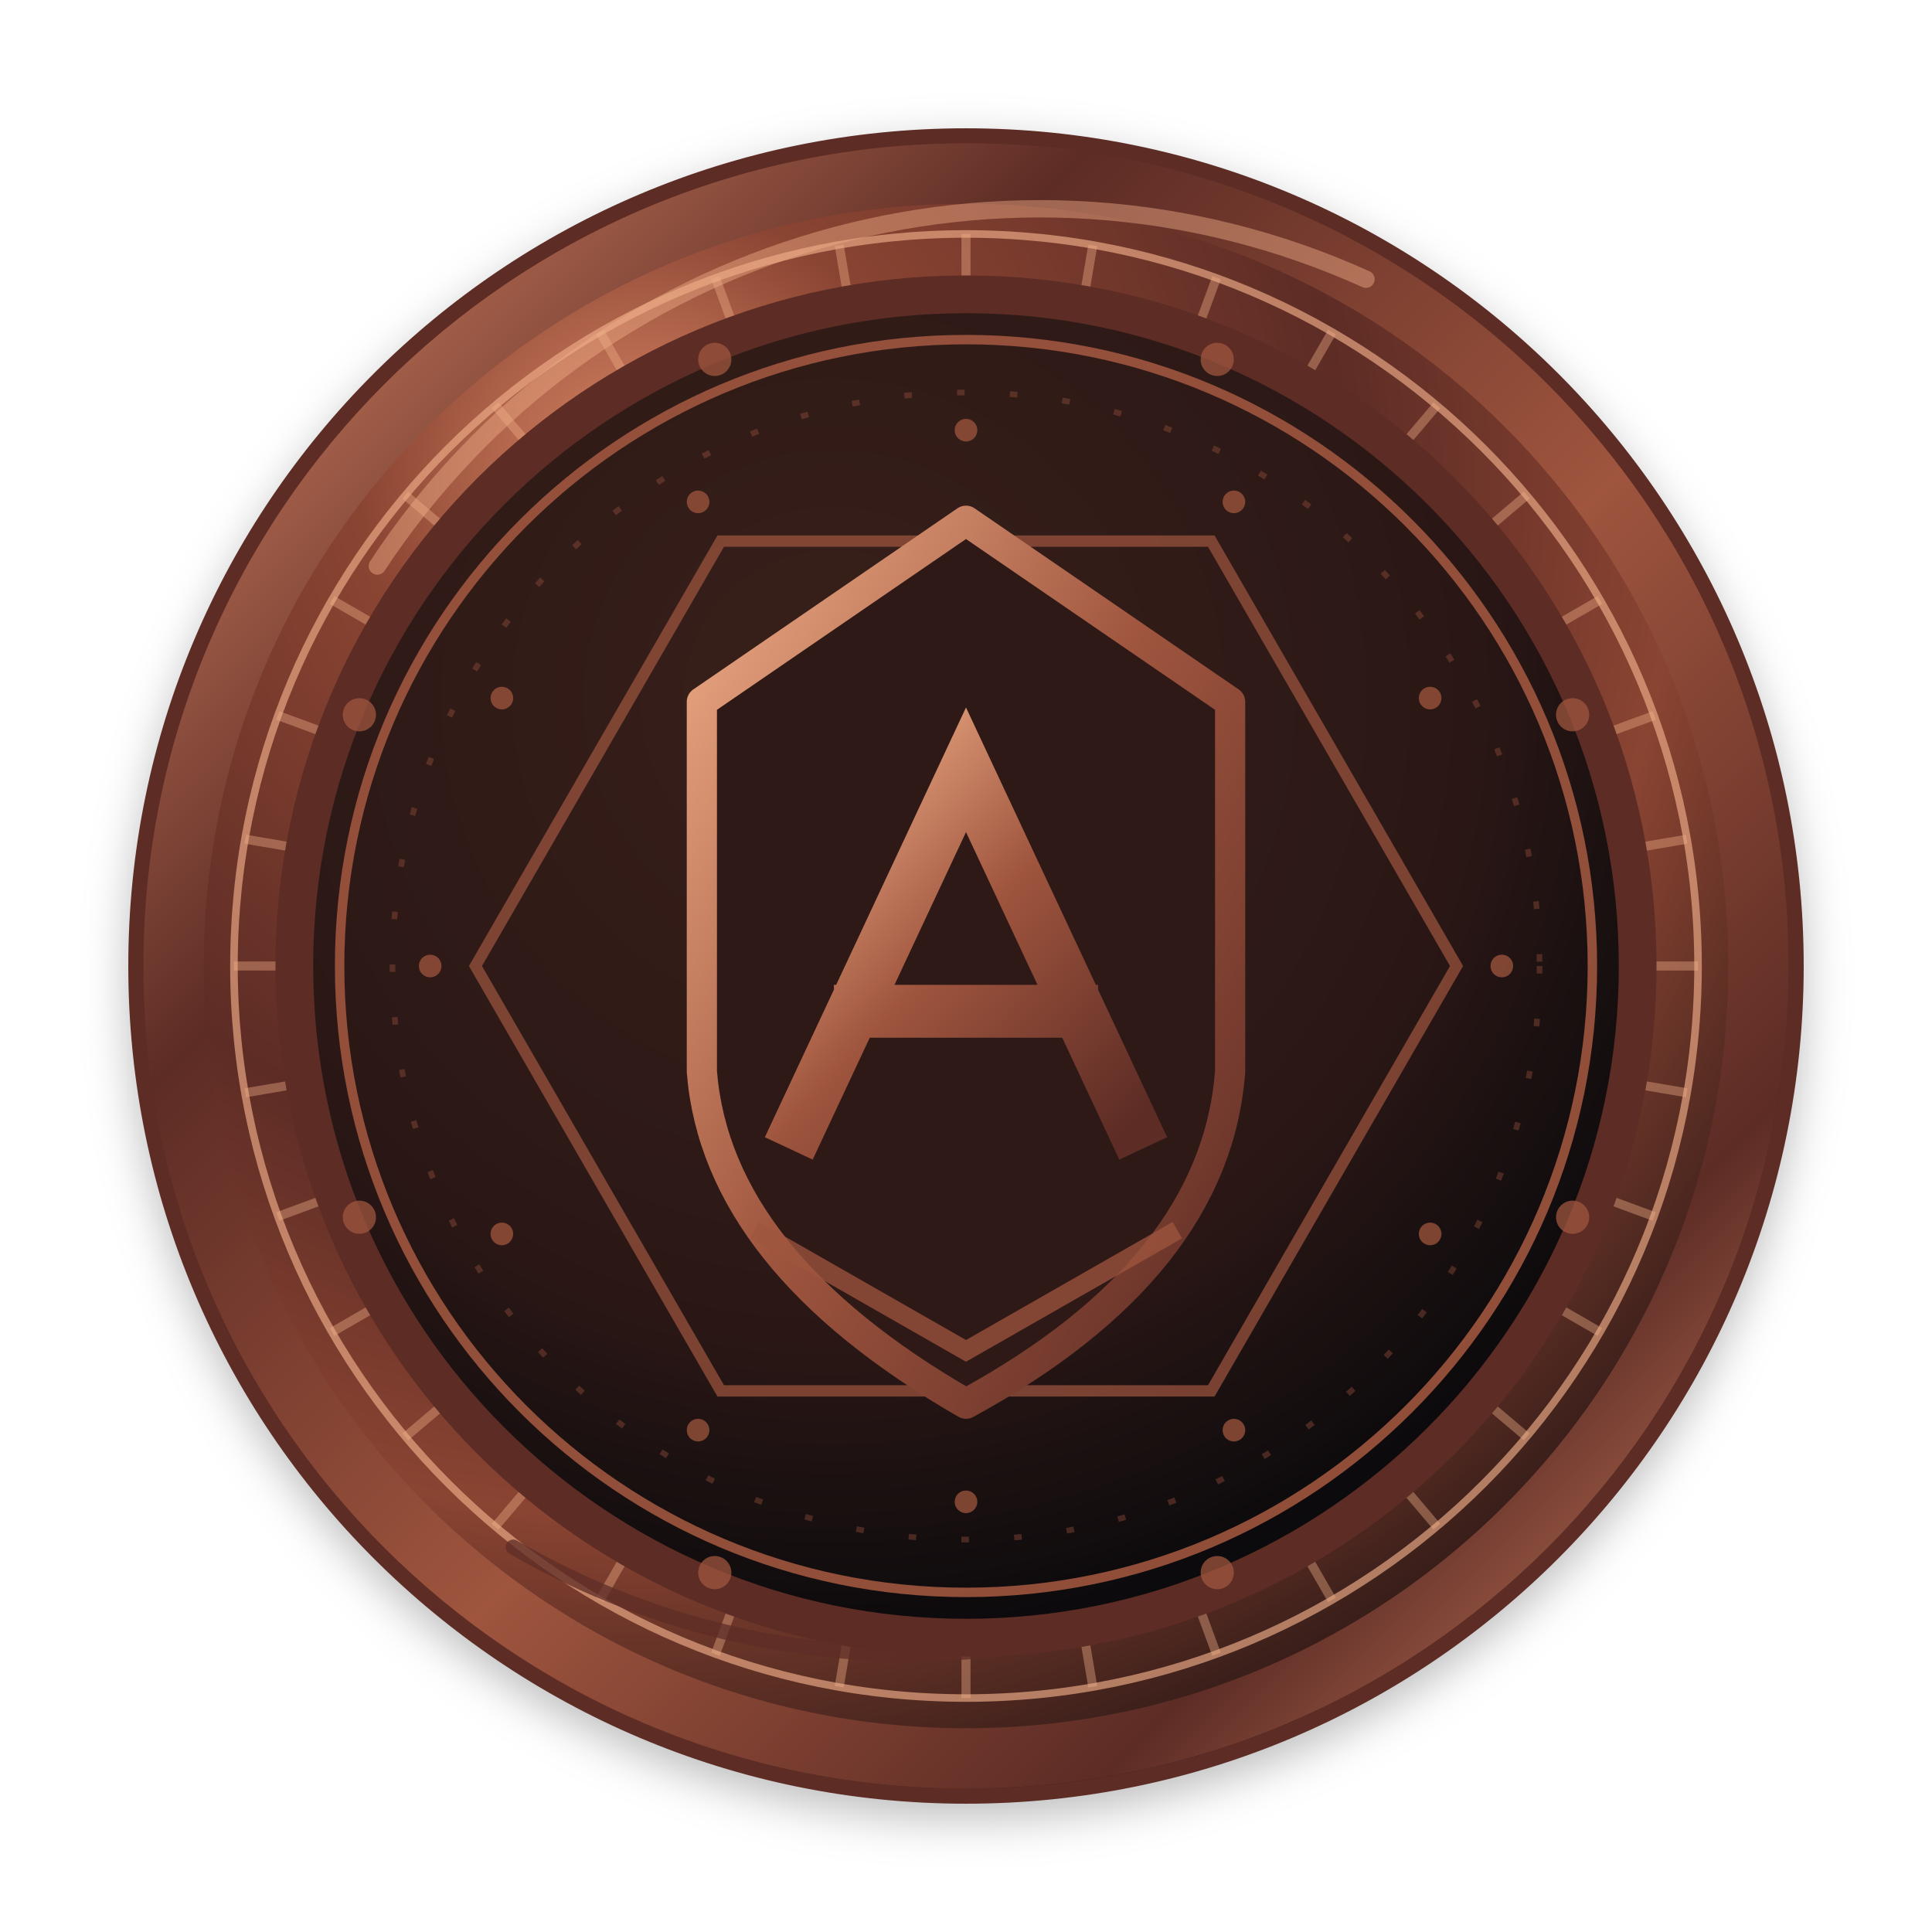
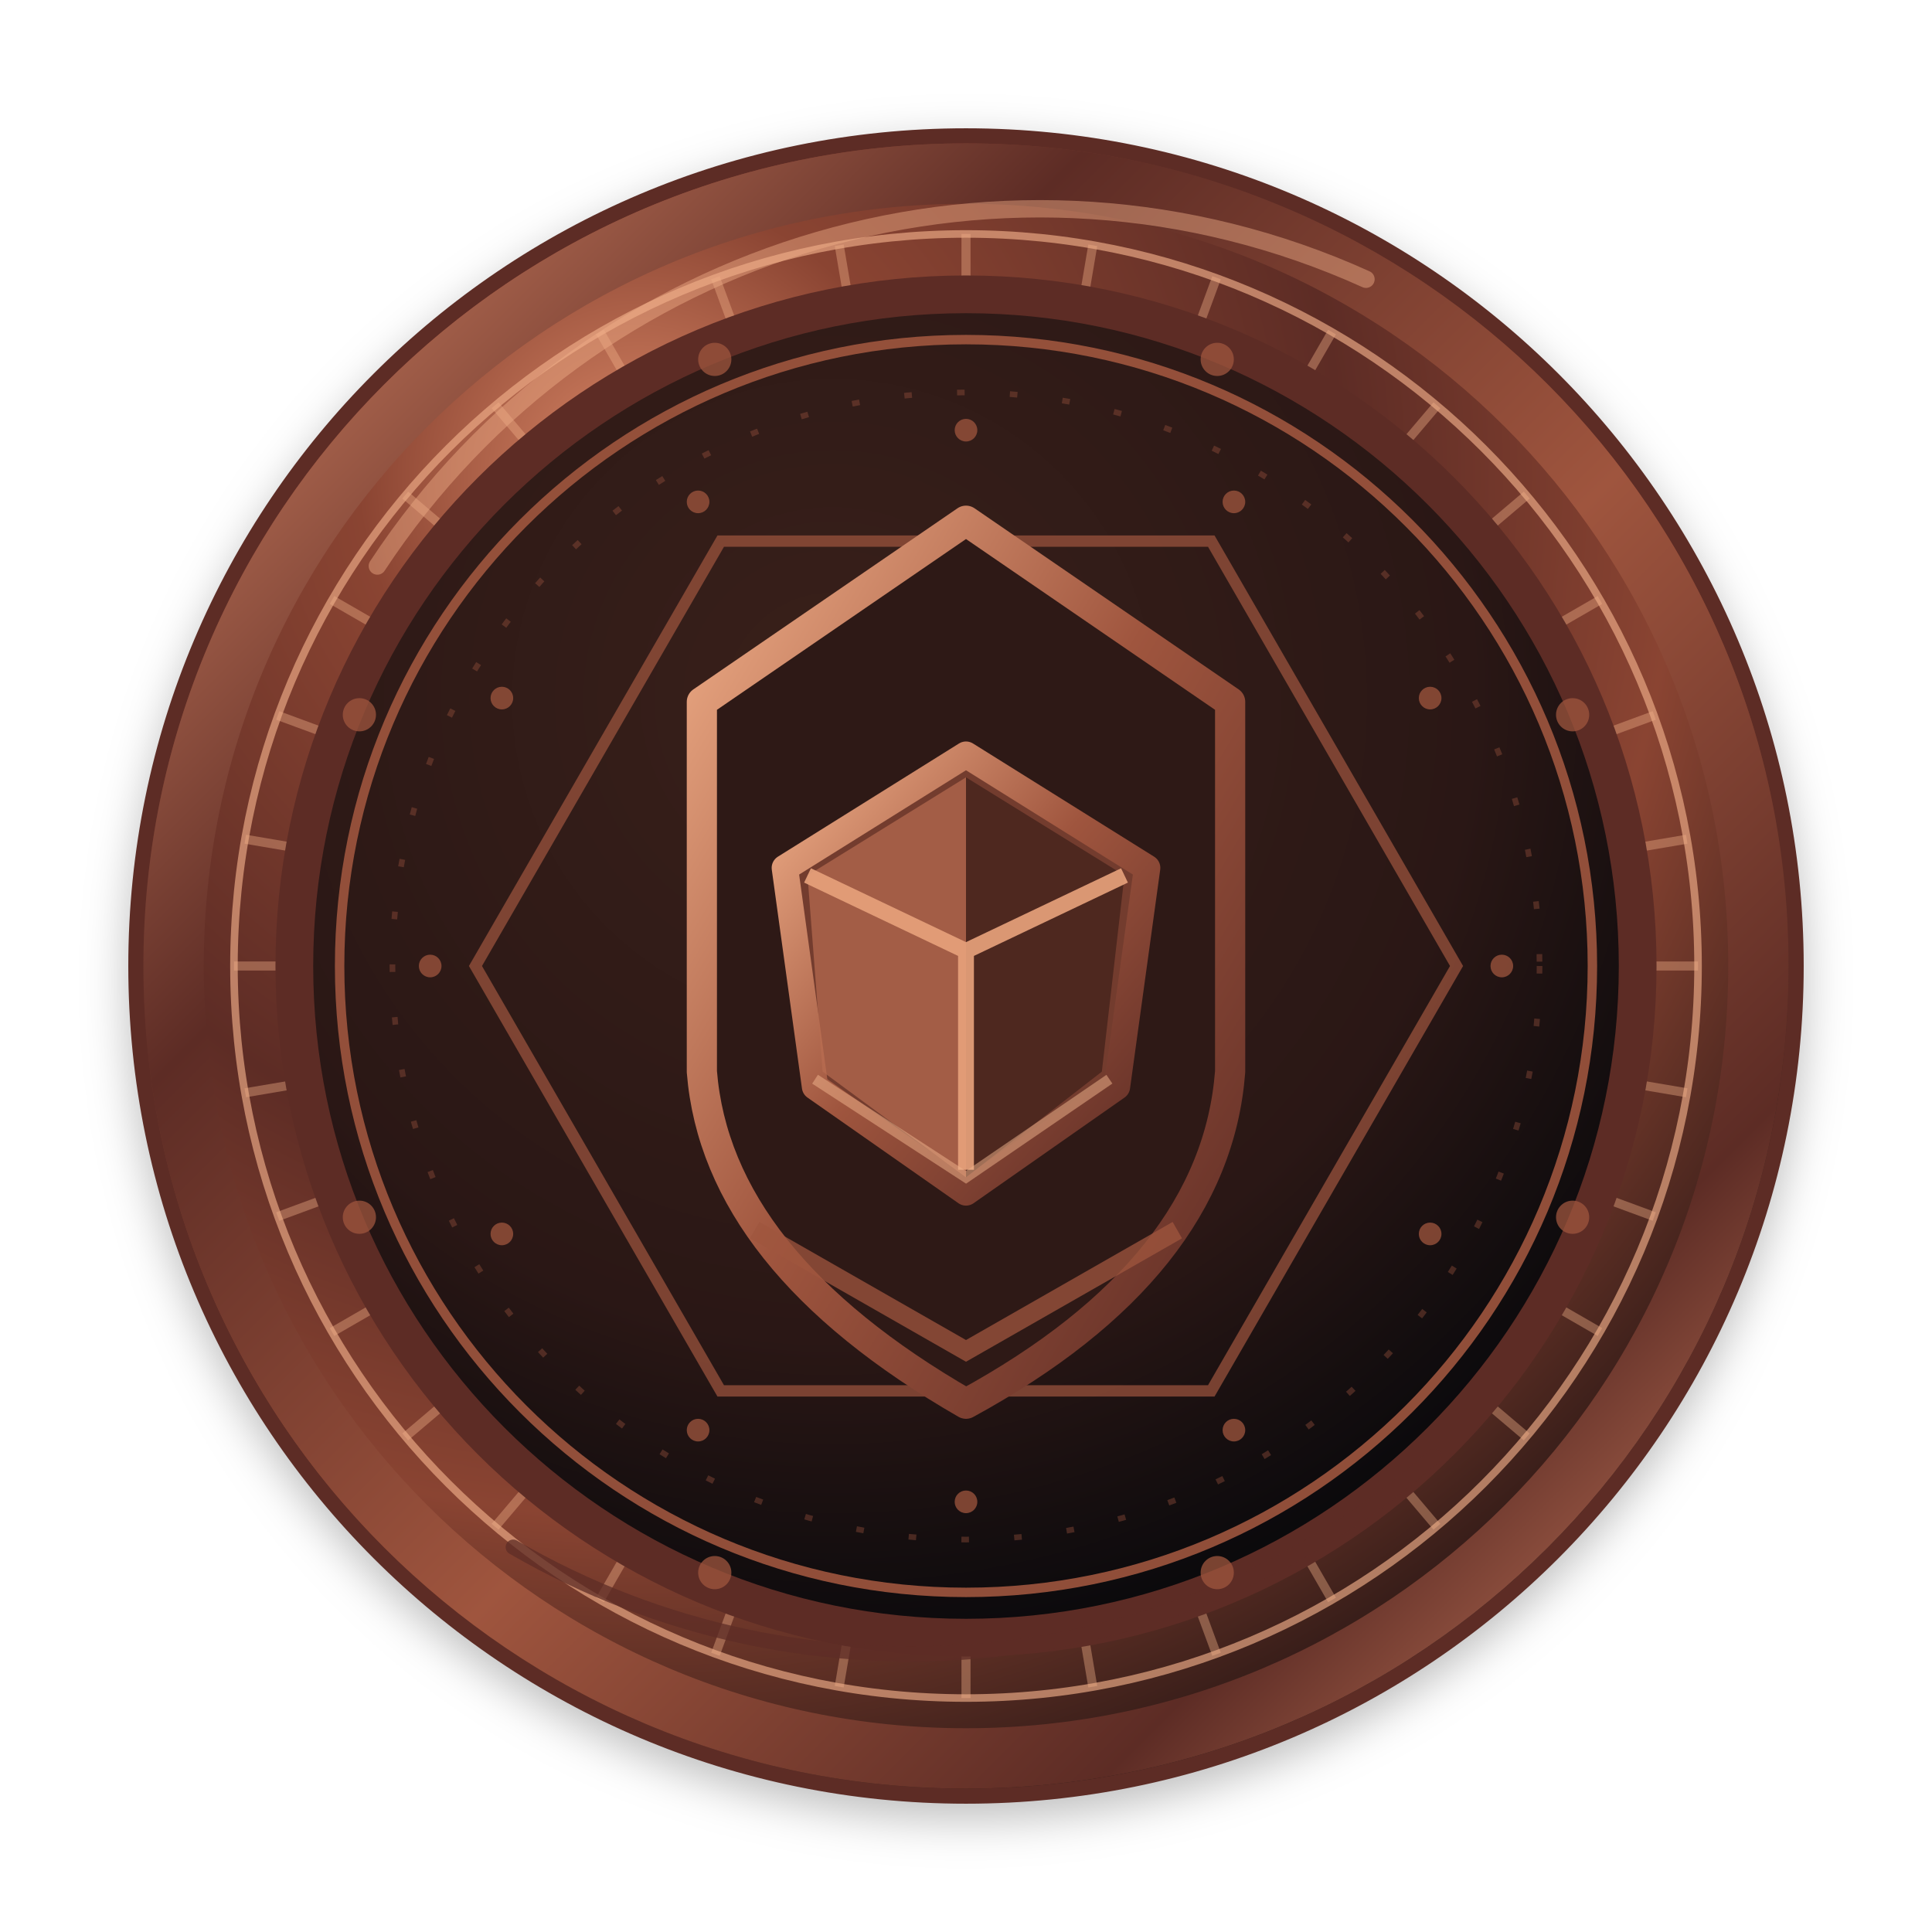
<svg xmlns="http://www.w3.org/2000/svg" viewBox="0 0 256 256" width="256" height="256" role="img" aria-label="Bronze completion medal">
  <defs>
    <radialGradient id="metal" cx="30%" cy="20%" r="86%">
      <stop offset="0" stop-color="#db8867" />
      <stop offset="0.2" stop-color="#8a4432" />
      <stop offset="0.5" stop-color="#5d2c25" />
      <stop offset="0.74" stop-color="#8a4432" />
      <stop offset="1" stop-color="#2a1715" />
    </radialGradient>
    <linearGradient id="rim" x1="0" y1="0" x2="1" y2="1">
      <stop offset="0" stop-color="#db8867" />
      <stop offset="0.28" stop-color="#5d2c25" />
      <stop offset="0.55" stop-color="#9f553e" />
      <stop offset="0.8" stop-color="#5d2c25" />
      <stop offset="1" stop-color="#db8867" />
    </linearGradient>
    <radialGradient id="disc" cx="40%" cy="30%" r="74%">
      <stop offset="0" stop-color="#39201a" />
      <stop offset="0.65" stop-color="#2a1715" />
      <stop offset="1" stop-color="#07080b" />
    </radialGradient>
    <linearGradient id="etch" x1="0" y1="0" x2="1" y2="1">
      <stop offset="0" stop-color="#f0ae88" />
      <stop offset="0.48" stop-color="#9f553e" />
      <stop offset="1" stop-color="#5d2c25" />
    </linearGradient>
    <filter id="glow" x="-45%" y="-45%" width="190%" height="190%">
      <feGaussianBlur stdDeviation="3" />
    </filter>
  </defs>
  <circle cx="128" cy="130" r="111" fill="#000" opacity="0.26" filter="url(#glow)" />
  <circle cx="128" cy="128" r="110" fill="url(#metal)" stroke="#5d2c25" stroke-width="2" />
  <circle cx="128" cy="128" r="105" fill="none" stroke="url(#rim)" stroke-width="8" />
  <circle cx="128" cy="128" r="97" fill="none" stroke="#f0ae88" stroke-width="1" opacity="0.65" />
  <line x1="128.0" y1="37.0" x2="128.0" y2="31.0" stroke="#f0ae88" stroke-width="1.2" opacity="0.4" />
  <line x1="143.8" y1="38.4" x2="144.8" y2="32.5" stroke="#f0ae88" stroke-width="1.2" opacity="0.4" />
  <line x1="159.1" y1="42.5" x2="161.2" y2="36.8" stroke="#f0ae88" stroke-width="1.2" opacity="0.4" />
  <line x1="173.5" y1="49.2" x2="176.5" y2="44.0" stroke="#f0ae88" stroke-width="1.2" opacity="0.4" />
  <line x1="186.5" y1="58.3" x2="190.4" y2="53.7" stroke="#f0ae88" stroke-width="1.2" opacity="0.4" />
  <line x1="197.7" y1="69.5" x2="202.3" y2="65.6" stroke="#f0ae88" stroke-width="1.2" opacity="0.4" />
  <line x1="206.8" y1="82.5" x2="212.0" y2="79.5" stroke="#f0ae88" stroke-width="1.2" opacity="0.4" />
  <line x1="213.5" y1="96.9" x2="219.2" y2="94.8" stroke="#f0ae88" stroke-width="1.2" opacity="0.4" />
  <line x1="217.6" y1="112.2" x2="223.5" y2="111.2" stroke="#f0ae88" stroke-width="1.2" opacity="0.4" />
  <line x1="219.0" y1="128.0" x2="225.0" y2="128.0" stroke="#f0ae88" stroke-width="1.2" opacity="0.4" />
  <line x1="217.6" y1="143.8" x2="223.5" y2="144.8" stroke="#f0ae88" stroke-width="1.2" opacity="0.4" />
  <line x1="213.5" y1="159.1" x2="219.2" y2="161.2" stroke="#f0ae88" stroke-width="1.2" opacity="0.4" />
  <line x1="206.8" y1="173.5" x2="212.0" y2="176.5" stroke="#f0ae88" stroke-width="1.2" opacity="0.4" />
  <line x1="197.7" y1="186.5" x2="202.3" y2="190.4" stroke="#f0ae88" stroke-width="1.2" opacity="0.4" />
  <line x1="186.5" y1="197.7" x2="190.4" y2="202.3" stroke="#f0ae88" stroke-width="1.2" opacity="0.4" />
  <line x1="173.5" y1="206.8" x2="176.5" y2="212.0" stroke="#f0ae88" stroke-width="1.2" opacity="0.4" />
  <line x1="159.1" y1="213.5" x2="161.2" y2="219.2" stroke="#f0ae88" stroke-width="1.2" opacity="0.4" />
  <line x1="143.8" y1="217.6" x2="144.8" y2="223.5" stroke="#f0ae88" stroke-width="1.2" opacity="0.4" />
  <line x1="128.0" y1="219.0" x2="128.0" y2="225.0" stroke="#f0ae88" stroke-width="1.2" opacity="0.4" />
  <line x1="112.2" y1="217.6" x2="111.2" y2="223.5" stroke="#f0ae88" stroke-width="1.2" opacity="0.4" />
  <line x1="96.9" y1="213.5" x2="94.8" y2="219.2" stroke="#f0ae88" stroke-width="1.2" opacity="0.4" />
  <line x1="82.5" y1="206.8" x2="79.5" y2="212.0" stroke="#f0ae88" stroke-width="1.2" opacity="0.4" />
  <line x1="69.5" y1="197.7" x2="65.6" y2="202.3" stroke="#f0ae88" stroke-width="1.2" opacity="0.4" />
  <line x1="58.3" y1="186.5" x2="53.7" y2="190.4" stroke="#f0ae88" stroke-width="1.2" opacity="0.4" />
  <line x1="49.2" y1="173.5" x2="44.0" y2="176.5" stroke="#f0ae88" stroke-width="1.2" opacity="0.4" />
  <line x1="42.5" y1="159.1" x2="36.8" y2="161.2" stroke="#f0ae88" stroke-width="1.2" opacity="0.4" />
  <line x1="38.4" y1="143.8" x2="32.5" y2="144.8" stroke="#f0ae88" stroke-width="1.2" opacity="0.4" />
  <line x1="37.0" y1="128.0" x2="31.0" y2="128.0" stroke="#f0ae88" stroke-width="1.2" opacity="0.4" />
  <line x1="38.4" y1="112.2" x2="32.5" y2="111.2" stroke="#f0ae88" stroke-width="1.2" opacity="0.4" />
  <line x1="42.5" y1="96.9" x2="36.8" y2="94.8" stroke="#f0ae88" stroke-width="1.2" opacity="0.4" />
  <line x1="49.2" y1="82.5" x2="44.0" y2="79.5" stroke="#f0ae88" stroke-width="1.2" opacity="0.4" />
  <line x1="58.3" y1="69.5" x2="53.7" y2="65.6" stroke="#f0ae88" stroke-width="1.2" opacity="0.4" />
  <line x1="69.5" y1="58.3" x2="65.6" y2="53.7" stroke="#f0ae88" stroke-width="1.2" opacity="0.4" />
  <line x1="82.5" y1="49.2" x2="79.5" y2="44.0" stroke="#f0ae88" stroke-width="1.2" opacity="0.4" />
  <line x1="96.9" y1="42.5" x2="94.8" y2="36.8" stroke="#f0ae88" stroke-width="1.2" opacity="0.4" />
  <line x1="112.2" y1="38.4" x2="111.2" y2="32.5" stroke="#f0ae88" stroke-width="1.2" opacity="0.4" />
  <circle cx="128" cy="128" r="89" fill="url(#disc)" stroke="#5d2c25" stroke-width="5" />
  <circle cx="128" cy="128" r="83" fill="none" stroke="#9f553e" stroke-width="1.25" opacity="0.9" />
  <circle cx="128" cy="128" r="76" fill="none" stroke="#9f553e" stroke-width="0.75" opacity="0.38" stroke-dasharray="1 6" />
  <path d="M50 75 A105 105 0 0 1 181 37" fill="none" stroke="#f0ae88" stroke-width="2.3" opacity="0.45" stroke-linecap="round" />
  <path d="M68 205 A105 105 0 0 0 190 193" fill="none" stroke="#5d2c25" stroke-width="2" opacity="0.75" stroke-linecap="round" />
  <circle cx="161.29" cy="47.62" r="2.2" fill="#9f553e" opacity=".75" />
  <circle cx="208.38" cy="94.71" r="2.2" fill="#9f553e" opacity=".75" />
  <circle cx="208.38" cy="161.29" r="2.2" fill="#9f553e" opacity=".75" />
  <circle cx="161.29" cy="208.38" r="2.2" fill="#9f553e" opacity=".75" />
  <circle cx="94.71" cy="208.38" r="2.2" fill="#9f553e" opacity=".75" />
  <circle cx="47.62" cy="161.29" r="2.2" fill="#9f553e" opacity=".75" />
  <circle cx="47.62" cy="94.71" r="2.2" fill="#9f553e" opacity=".75" />
  <circle cx="94.71" cy="47.62" r="2.2" fill="#9f553e" opacity=".75" />
  <polygon points="160.5,71.7 193.0,128.0 160.5,184.3 95.5,184.3 63.0,128.0 95.5,71.7" fill="none" stroke="#9f553e" stroke-width="1.5" opacity="0.7" />
  <path d="M93 93 L128 69 L163 93 L163 142 Q161 168 128 186 Q95 167 93 142 Z" fill="#2e1916" stroke="url(#etch)" stroke-width="4" stroke-linejoin="round" />
-   <path d="M106 149 L128 102 L150 149 M114 134 H142" fill="none" stroke="url(#etch)" stroke-width="7" stroke-linecap="square" stroke-linejoin="miter" />
+   <g aria-hidden="true">
+     <path d="M128 100 L152 115 L148 144 L128 158 L108 144 L104 115 Z" fill="#733c2e" stroke="url(#etch)" stroke-width="3.5" stroke-linejoin="round" />
+     <path d="M128 103 L128 156 L109 142 L107 116 Z" fill="#b86c50" opacity="0.68" />
+     <path d="M128 103 L149 116 L146 142 L128 156 Z" fill="#4e281f" />
+     <path d="M107 116 L128 126 L149 116 M128 126 V155" fill="none" stroke="#e6a17b" stroke-width="2.1" stroke-linejoin="round" opacity="0.92" />
+     <path d="M108 143 L128 156 L147 143" fill="none" stroke="#f1b58d" stroke-width="1.4" opacity="0.5" />
+   </g>
  <path d="M100 163 L128 179 L156 163" fill="none" stroke="#9f553e" stroke-width="2.5" opacity=".75" />
  <circle cx="128.0" cy="57.0" r="1.5" fill="#9f553e" opacity=".75" />
  <circle cx="163.5" cy="66.5" r="1.5" fill="#9f553e" opacity=".75" />
  <circle cx="189.5" cy="92.5" r="1.5" fill="#9f553e" opacity=".75" />
  <circle cx="199.0" cy="128.0" r="1.5" fill="#9f553e" opacity=".75" />
  <circle cx="189.5" cy="163.5" r="1.5" fill="#9f553e" opacity=".75" />
  <circle cx="163.5" cy="189.5" r="1.5" fill="#9f553e" opacity=".75" />
  <circle cx="128.0" cy="199.0" r="1.5" fill="#9f553e" opacity=".75" />
  <circle cx="92.5" cy="189.5" r="1.5" fill="#9f553e" opacity=".75" />
  <circle cx="66.5" cy="163.5" r="1.5" fill="#9f553e" opacity=".75" />
  <circle cx="57.0" cy="128.0" r="1.5" fill="#9f553e" opacity=".75" />
  <circle cx="66.5" cy="92.5" r="1.5" fill="#9f553e" opacity=".75" />
  <circle cx="92.5" cy="66.5" r="1.5" fill="#9f553e" opacity=".75" />
</svg>
